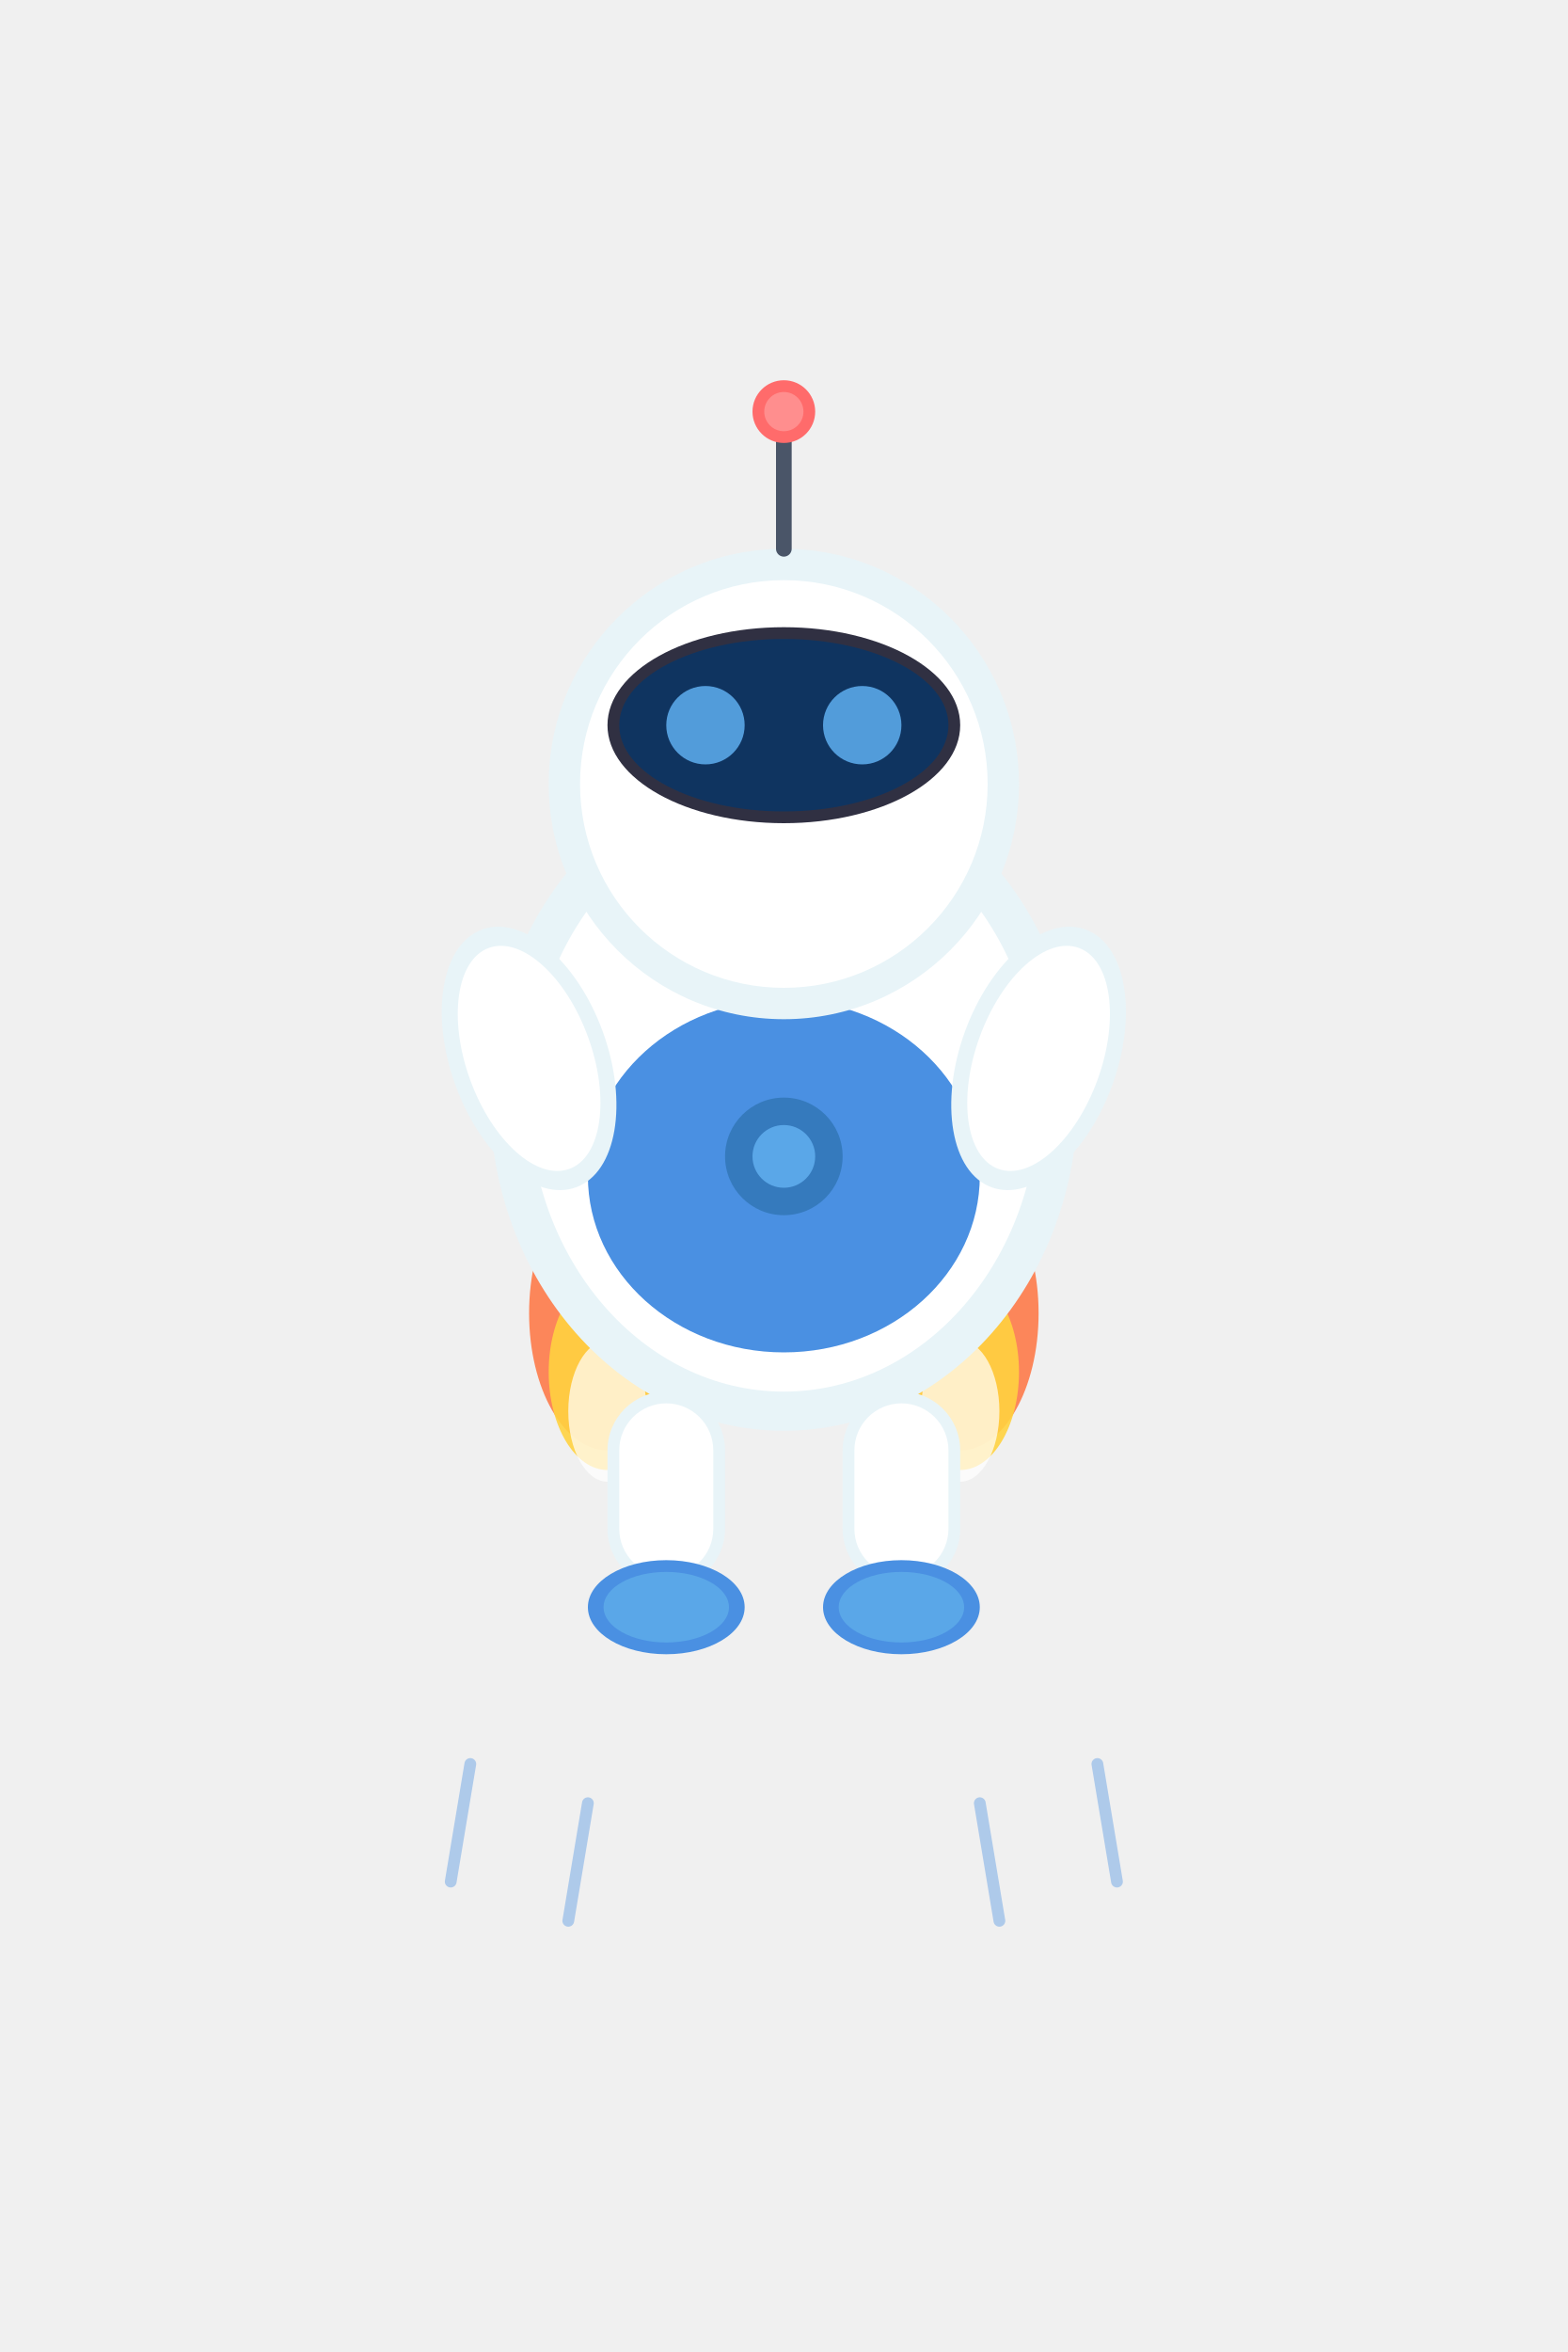
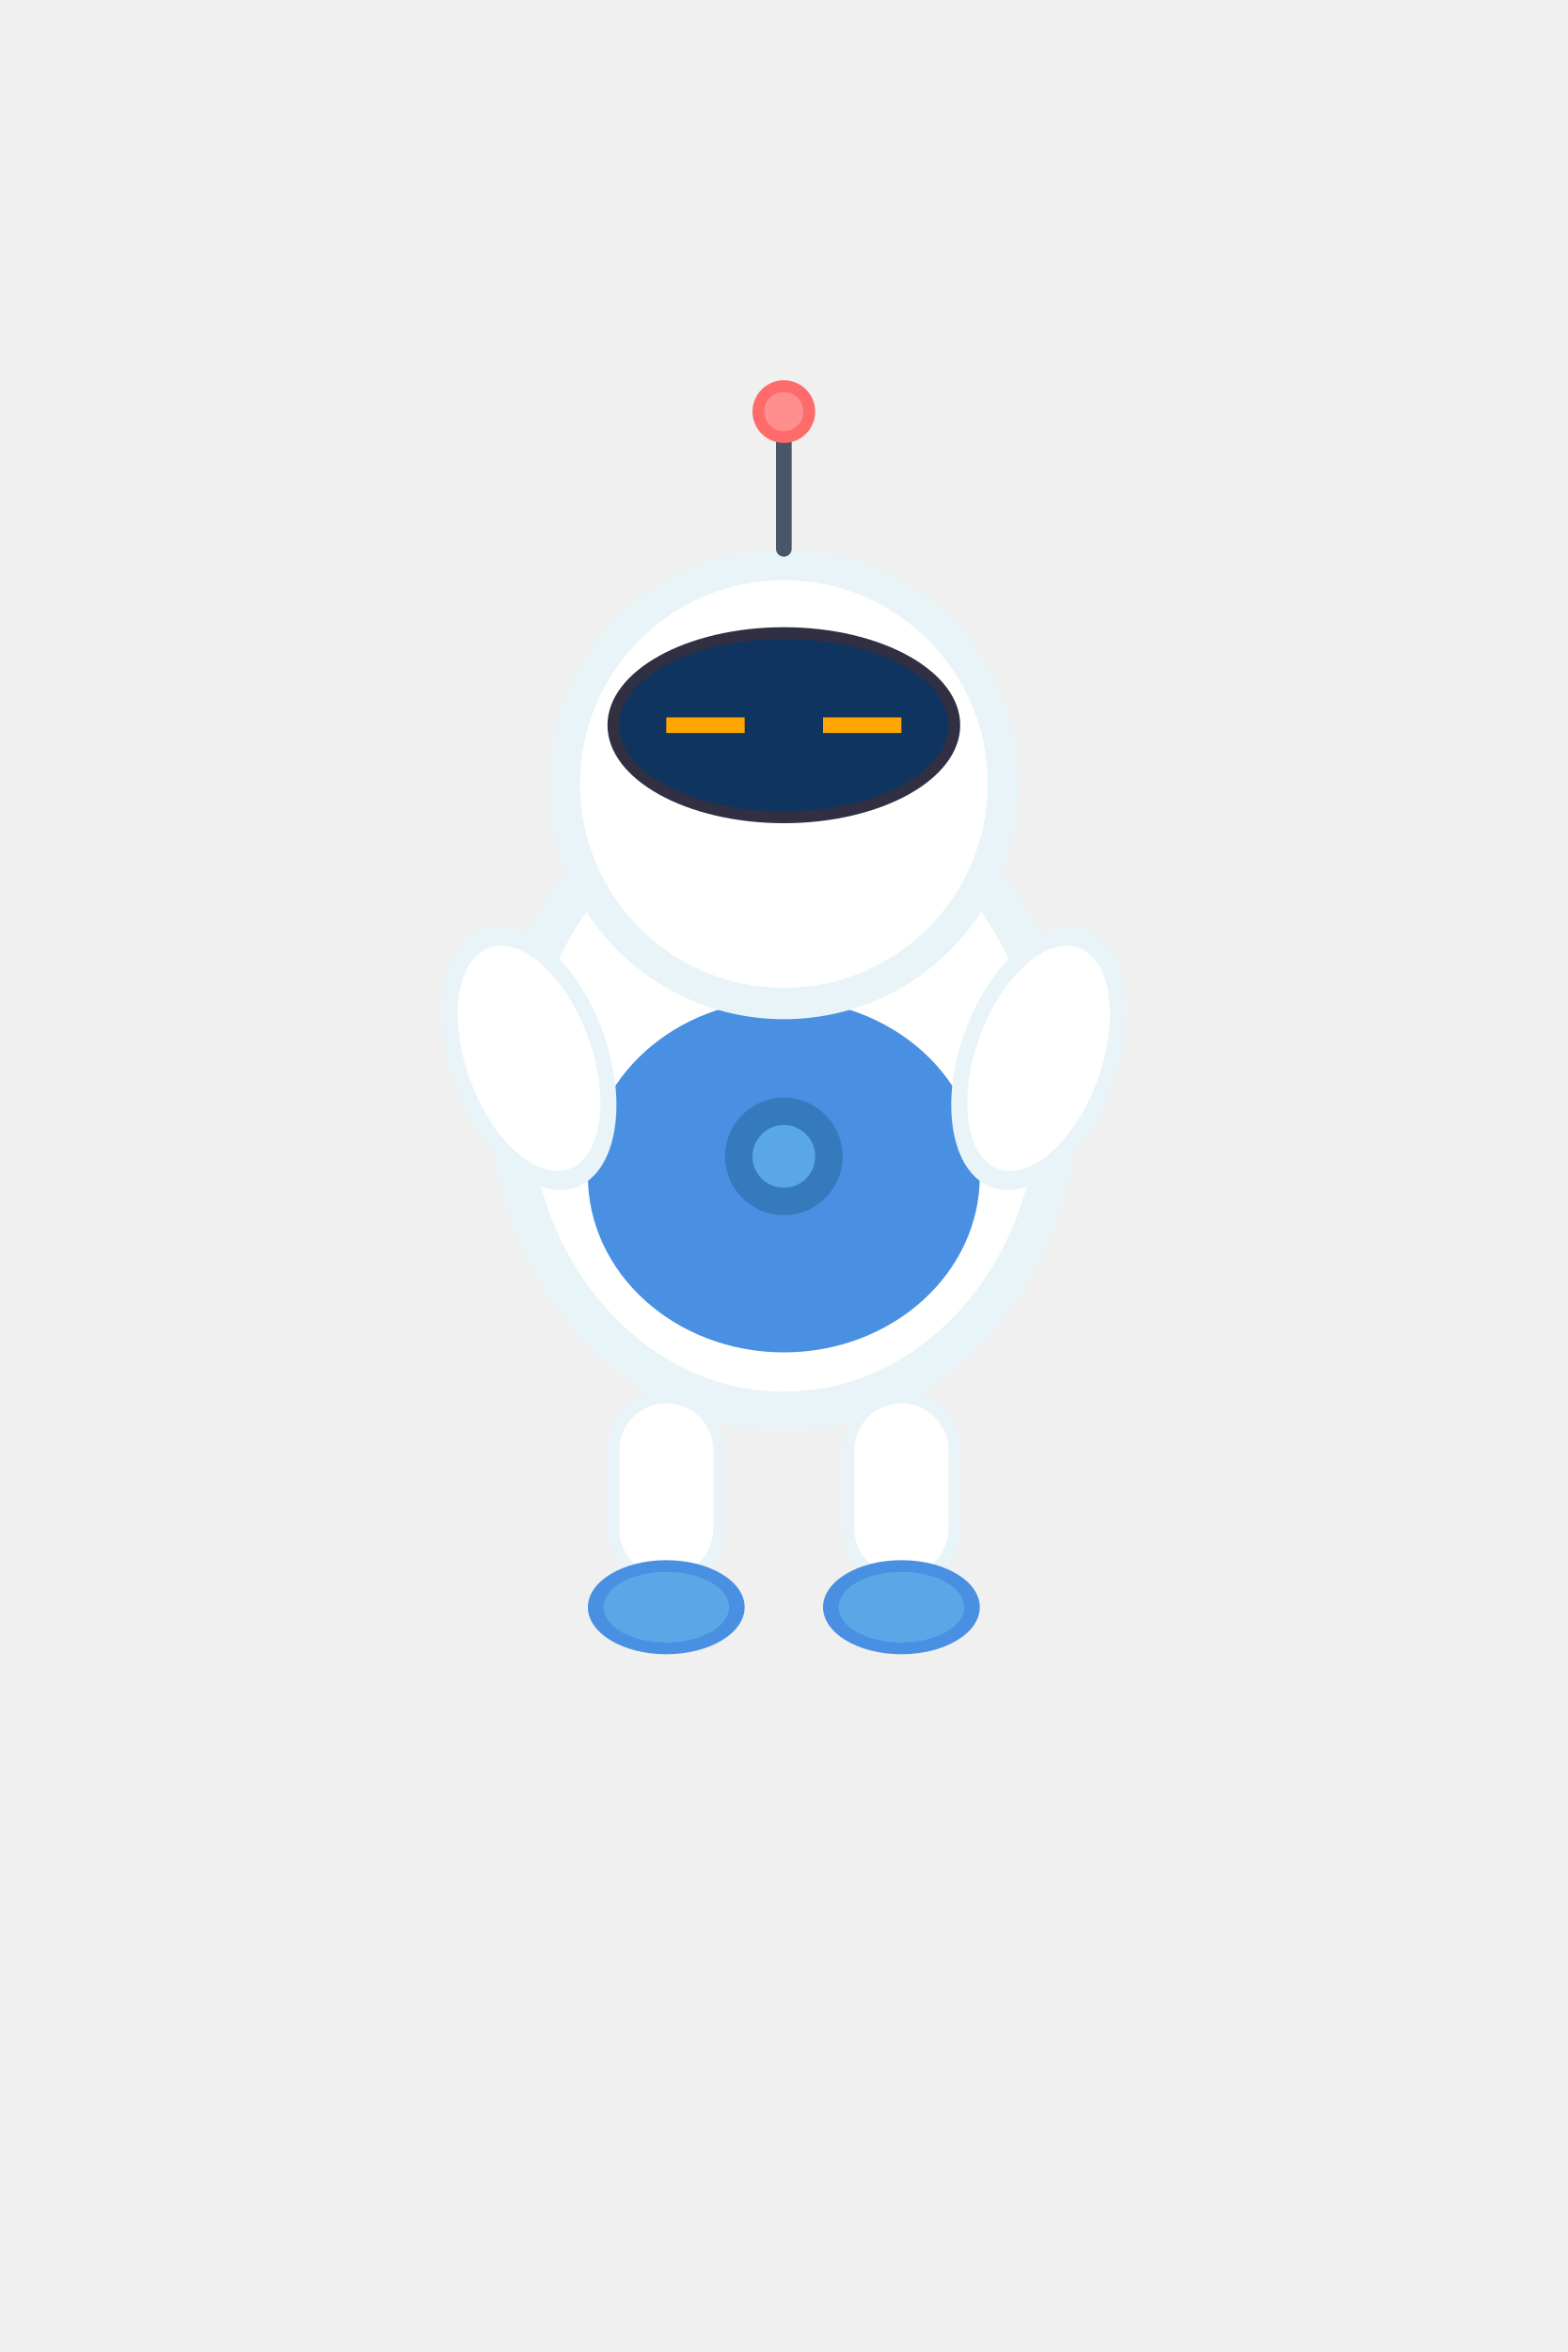
<svg xmlns="http://www.w3.org/2000/svg" viewBox="0 0 400 600" width="400" height="600">
-   <g id="flames">
-     <ellipse cx="155" cy="335" rx="20" ry="35" fill="#FF6B35" opacity="0.8">
-       <animate attributeName="ry" values="35;45;35" dur="0.3s" repeatCount="indefinite" />
-       <animate attributeName="opacity" values="0.8;1;0.8" dur="0.3s" repeatCount="indefinite" />
-     </ellipse>
-     <ellipse cx="155" cy="350" rx="15" ry="25" fill="#FFD23F" opacity="0.9">
-       <animate attributeName="ry" values="25;32;25" dur="0.3s" repeatCount="indefinite" />
-     </ellipse>
-     <ellipse cx="155" cy="360" rx="10" ry="18" fill="#FFFFFF" opacity="0.7">
-       <animate attributeName="ry" values="18;24;18" dur="0.3s" repeatCount="indefinite" />
-     </ellipse>
-     <ellipse cx="245" cy="335" rx="20" ry="35" fill="#FF6B35" opacity="0.8">
-       <animate attributeName="ry" values="35;45;35" dur="0.3s" repeatCount="indefinite" />
-       <animate attributeName="opacity" values="0.8;1;0.8" dur="0.3s" repeatCount="indefinite" />
-     </ellipse>
-     <ellipse cx="245" cy="350" rx="15" ry="25" fill="#FFD23F" opacity="0.9">
-       <animate attributeName="ry" values="25;32;25" dur="0.3s" repeatCount="indefinite" />
-     </ellipse>
-     <ellipse cx="245" cy="360" rx="10" ry="18" fill="#FFFFFF" opacity="0.7">
-       <animate attributeName="ry" values="18;24;18" dur="0.3s" repeatCount="indefinite" />
-     </ellipse>
-   </g>
  <ellipse cx="200" cy="280" rx="75" ry="85" fill="#E8F4F8" />
  <ellipse cx="200" cy="280" rx="65" ry="75" fill="#FFFFFF" />
  <ellipse cx="200" cy="300" rx="50" ry="45" fill="#4A90E2" />
  <circle cx="200" cy="295" r="15" fill="#357ABD" />
  <circle cx="200" cy="295" r="8" fill="#5AA7E8" />
  <g id="left-arm">
    <ellipse cx="135" cy="270" rx="20" ry="35" fill="#E8F4F8" transform="rotate(-20 135 270)" />
    <ellipse cx="135" cy="270" rx="16" ry="30" fill="#FFFFFF" transform="rotate(-20 135 270)" />
  </g>
  <g id="right-arm">
    <ellipse cx="265" cy="270" rx="20" ry="35" fill="#E8F4F8" transform="rotate(20 265 270)" />
    <ellipse cx="265" cy="270" rx="16" ry="30" fill="#FFFFFF" transform="rotate(20 265 270)" />
  </g>
  <circle cx="200" cy="200" r="60" fill="#E8F4F8" />
  <circle cx="200" cy="200" r="52" fill="#FFFFFF" />
  <ellipse cx="200" cy="185" rx="45" ry="25" fill="#1a1a2e" opacity="0.9" />
  <ellipse cx="200" cy="185" rx="42" ry="22" fill="#0f3460" />
-   <circle cx="180" cy="185" r="10" fill="#5AA7E8" opacity="0.9" />
-   <circle cx="220" cy="185" r="10" fill="#5AA7E8" opacity="0.9" />
+   <line x1="170" y1="185" x2="190" y2="185" stroke="#FFA500" stroke-width="4" />
+   <line x1="210" y1="185" x2="230" y2="185" stroke="#FFA500" stroke-width="4" />
  <line x1="200" y1="140" x2="200" y2="110" stroke="#4A5568" stroke-width="4" stroke-linecap="round" />
  <circle cx="200" cy="105" r="8" fill="#FF6B6B" />
  <circle cx="200" cy="105" r="5" fill="#FF8E8E" />
  <g id="left-leg">
    <rect x="155" y="355" width="30" height="50" rx="15" fill="#E8F4F8" />
    <rect x="158" y="358" width="24" height="44" rx="12" fill="#FFFFFF" />
    <ellipse cx="170" cy="410" rx="20" ry="12" fill="#4A90E2" />
    <ellipse cx="170" cy="410" rx="16" ry="9" fill="#5AA7E8" />
  </g>
  <g id="right-leg">
    <rect x="215" y="355" width="30" height="50" rx="15" fill="#E8F4F8" />
    <rect x="218" y="358" width="24" height="44" rx="12" fill="#FFFFFF" />
    <ellipse cx="230" cy="410" rx="20" ry="12" fill="#4A90E2" />
    <ellipse cx="230" cy="410" rx="16" ry="9" fill="#5AA7E8" />
  </g>
-   <g opacity="0.4">
-     <line x1="120" y1="450" x2="115" y2="480" stroke="#4A90E2" stroke-width="3" stroke-linecap="round">
-       <animate attributeName="opacity" values="0.4;0.1;0.4" dur="0.8s" repeatCount="indefinite" />
-     </line>
-     <line x1="150" y1="460" x2="145" y2="490" stroke="#4A90E2" stroke-width="3" stroke-linecap="round">
-       <animate attributeName="opacity" values="0.3;0.1;0.3" dur="0.9s" repeatCount="indefinite" />
-     </line>
-     <line x1="250" y1="460" x2="255" y2="490" stroke="#4A90E2" stroke-width="3" stroke-linecap="round">
-       <animate attributeName="opacity" values="0.3;0.1;0.3" dur="0.9s" repeatCount="indefinite" />
-     </line>
-     <line x1="280" y1="450" x2="285" y2="480" stroke="#4A90E2" stroke-width="3" stroke-linecap="round">
-       <animate attributeName="opacity" values="0.4;0.1;0.4" dur="0.8s" repeatCount="indefinite" />
-     </line>
-   </g>
-   <animateTransform attributeName="transform" attributeType="XML" type="translate" values="0 0; 0 -5; 0 0" dur="1.5s" repeatCount="indefinite" />
</svg>
